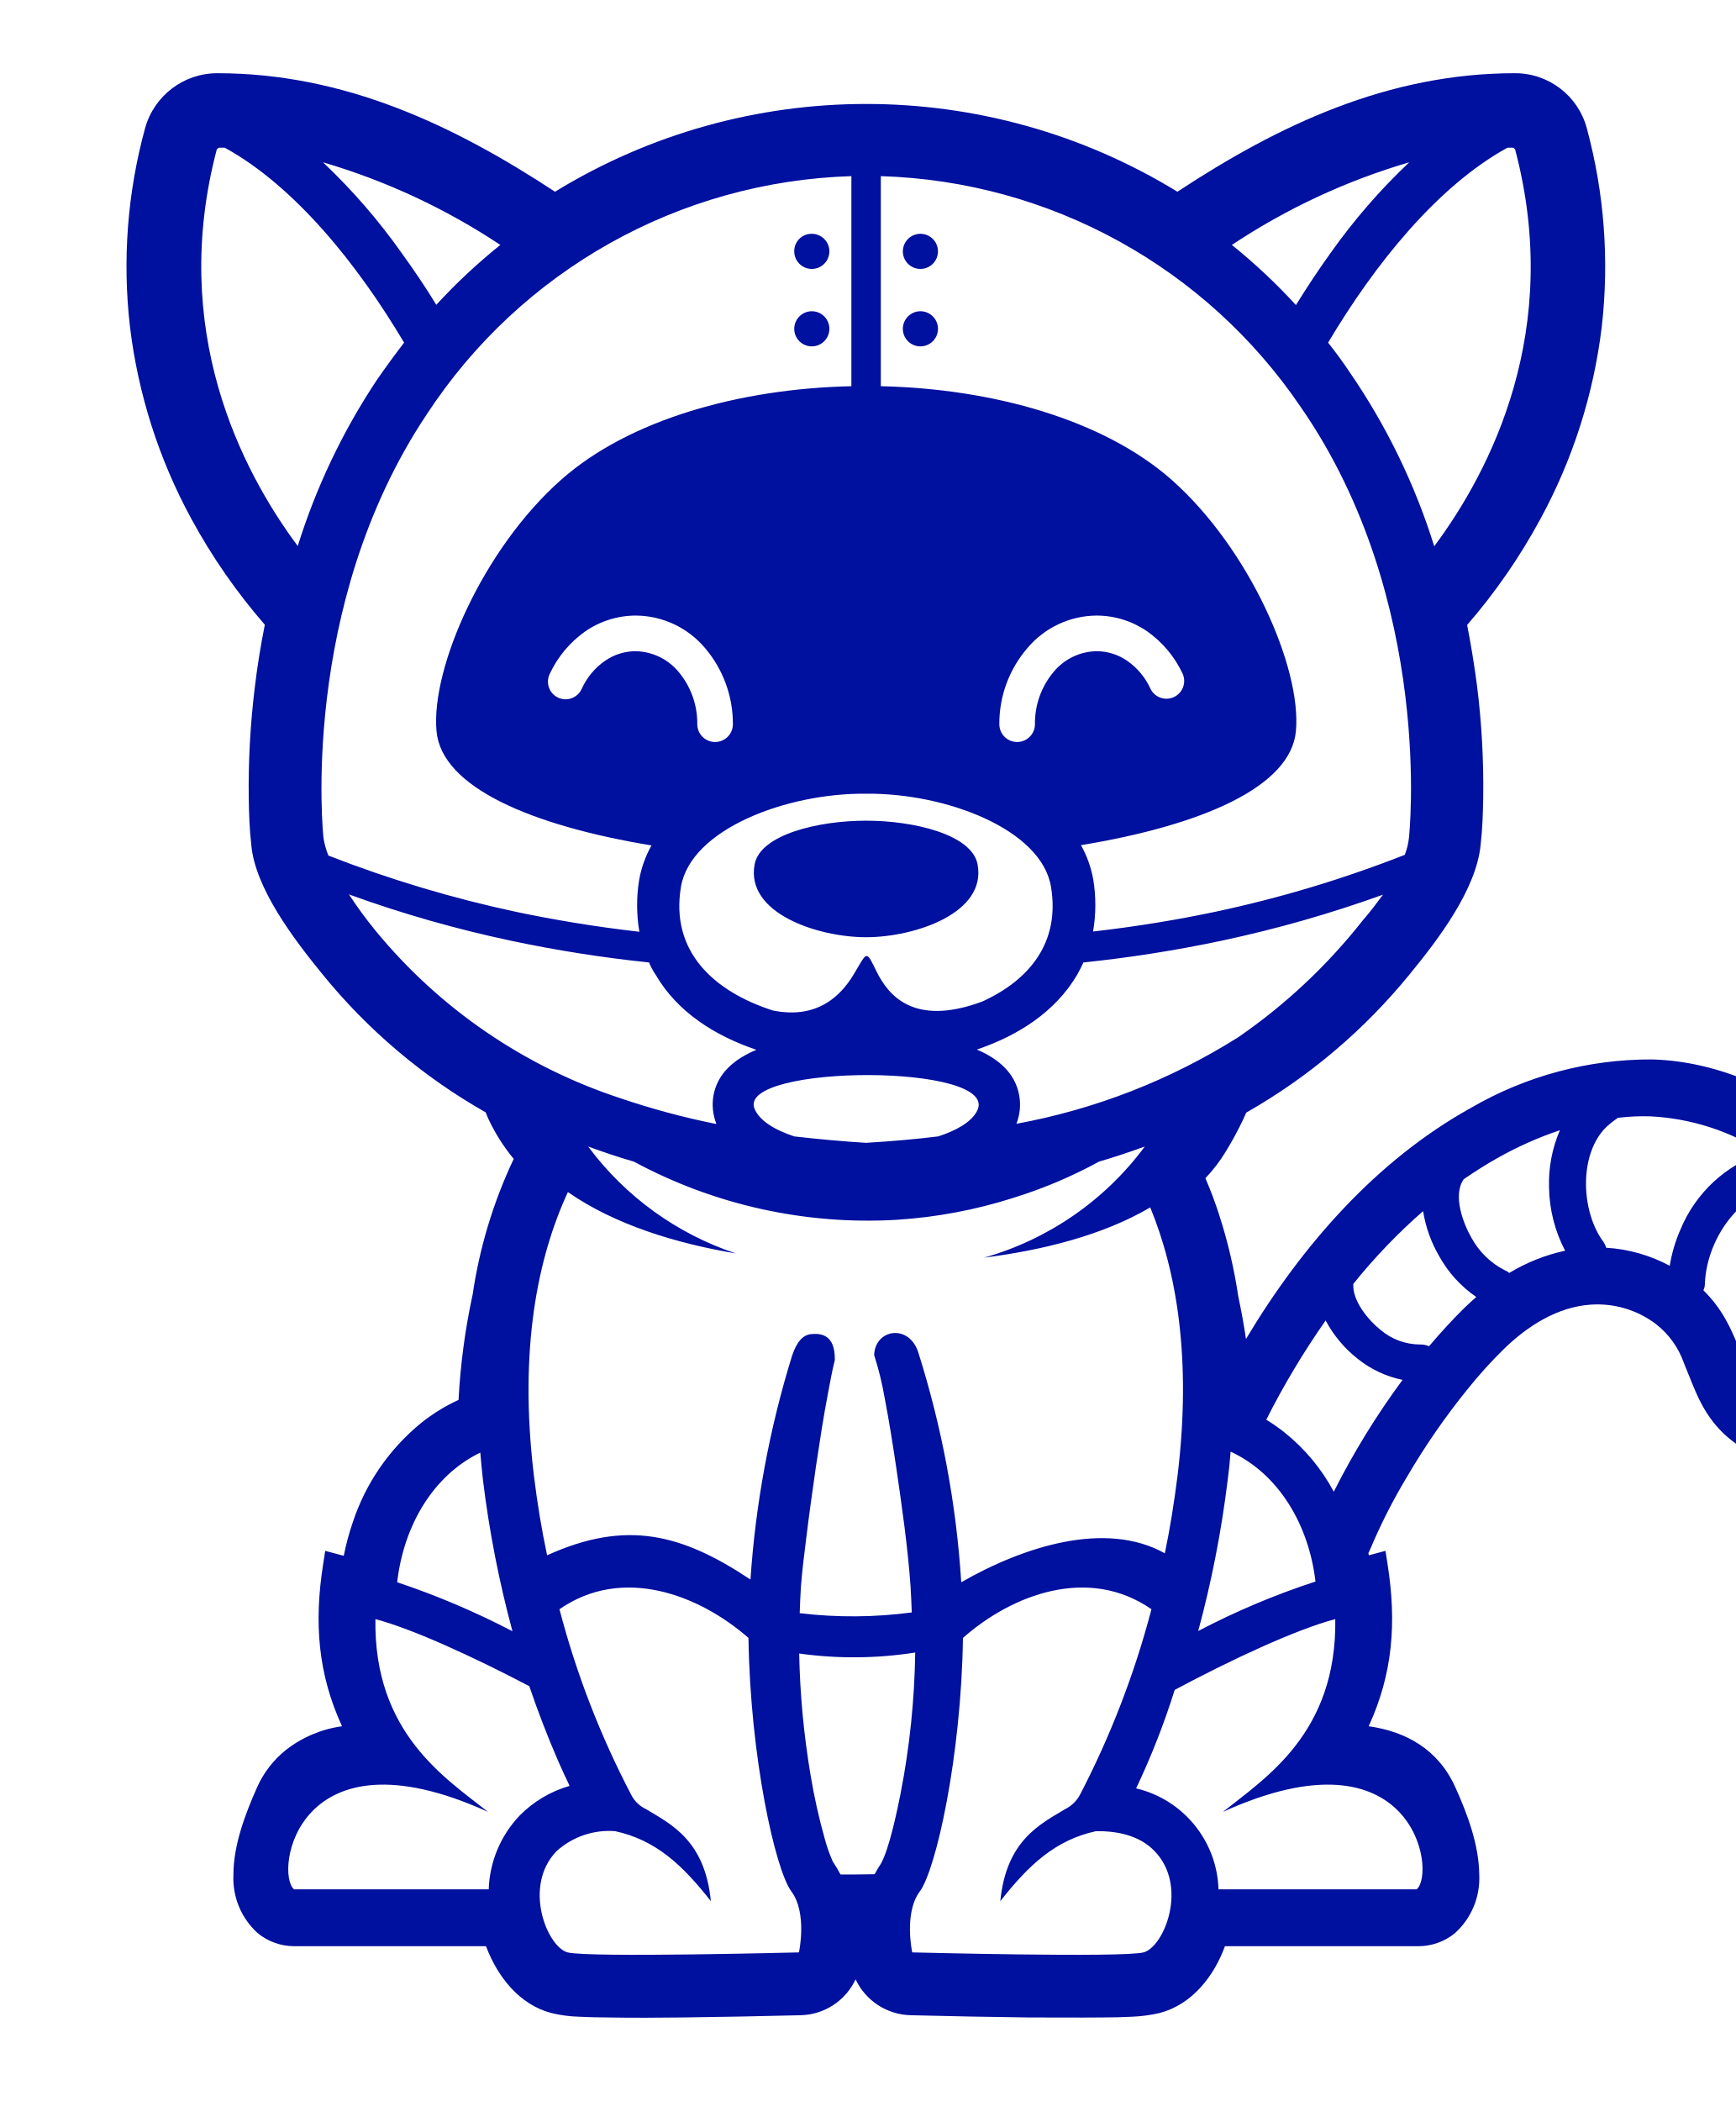
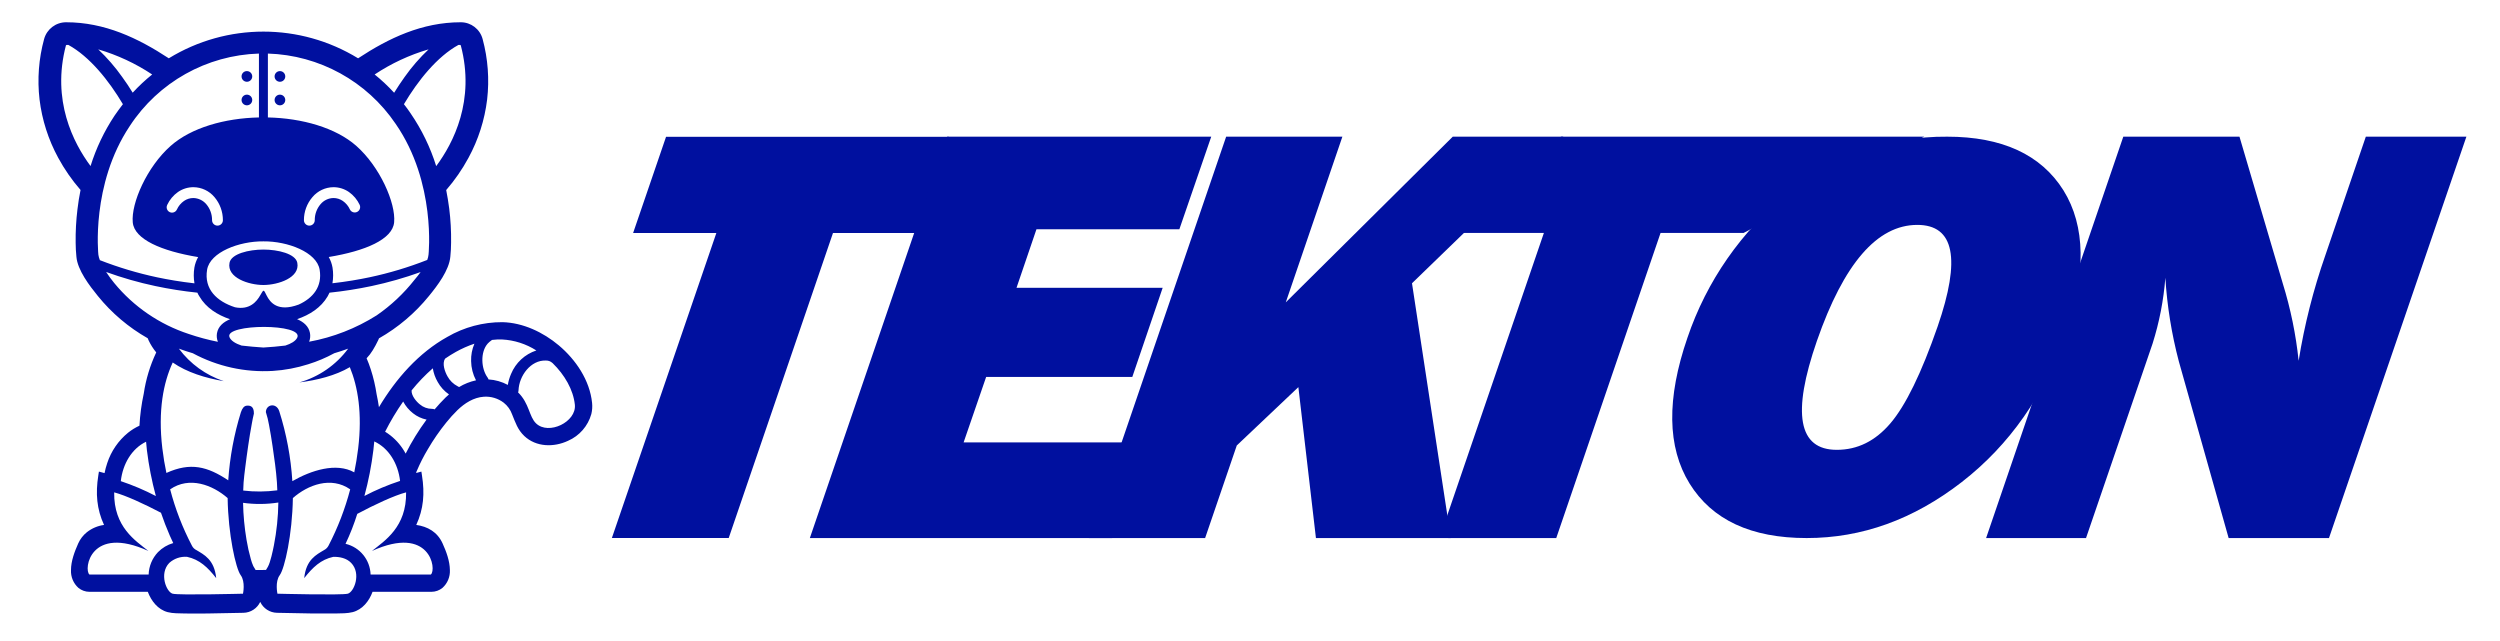
- <svg xmlns="http://www.w3.org/2000/svg" viewBox="0 0 190 230">
+ <svg xmlns="http://www.w3.org/2000/svg" id="Layer_1" data-name="Layer 1" viewBox="0 0 900 230.526">
  <defs>
-     <style>.cls-1{fill:#00109F;fill-rule:evenodd;}</style>
+     <style>.cls-1,.cls-2{fill:#00109F;}.cls-1{fill-rule:evenodd;}</style>
  </defs>
-   <path class="cls-1" d="M94.815,102.599v2.086m55.066,65.575,1.815-.488.217,1.408c1.029,6.474.569,12.08-2.059,17.795,4.063.569,7.611,2.519,9.48,6.663,1.327,2.925,2.6,6.338,2.627,9.588a8.092,8.092,0,0,1-2.654,6.392,6.298,6.298,0,0,1-3.982,1.436H134.117c-1.219,3.332-3.63,6.392-7.151,7.313a16.363,16.363,0,0,1-3.007.406c-1.083.054-2.14.081-3.196.081-2.736.027-5.471,0-8.207,0q-6.419-.081-12.839-.244a6.841,6.841,0,0,1-6.04-3.927,6.817,6.817,0,0,1-6.013,3.927c-4.307.108-8.586.19-12.866.244-2.736.027-5.471.054-8.207,0-1.056,0-2.113-.027-3.196-.081a14.341,14.341,0,0,1-3.034-.406c-3.521-.921-5.905-4.009-7.151-7.313H32.192A6.298,6.298,0,0,1,28.211,211.62a8.092,8.092,0,0,1-2.654-6.392c0-3.25,1.3-6.663,2.6-9.588a10.911,10.911,0,0,1,3.142-4.063,12.798,12.798,0,0,1,6.149-2.6c-2.627-5.715-3.088-11.322-2.059-17.795l.217-1.408,2.031.542a28.742,28.742,0,0,1,.975-3.63,23.572,23.572,0,0,1,7.503-10.916,19.596,19.596,0,0,1,4.09-2.519,72.434,72.434,0,0,1,1.544-11.539A52.578,52.578,0,0,1,56.245,126.868a20.546,20.546,0,0,1-2.763-4.361c-.108-.244-.217-.488-.298-.731a63.245,63.245,0,0,1-17.958-15.222c-2.979-3.657-7.34-9.345-7.72-14.139-.19-1.679-.244-3.359-.271-5.011a89.647,89.647,0,0,1,.65-12.053c.271-2.329.65-4.659,1.111-6.961a64.656,64.656,0,0,1-8.045-11.593A58.683,58.683,0,0,1,14.234,35.805a57.343,57.343,0,0,1,1.652-21.777,8.208,8.208,0,0,1,7.909-6.013c13.868,0,25.84,5.661,36.972,12.974a65.221,65.221,0,0,1,68.148,0c11.105-7.313,23.077-12.974,36.945-12.974a8.122,8.122,0,0,1,7.882,6.04,57.963,57.963,0,0,1,1.625,21.777,58.683,58.683,0,0,1-6.717,20.992,64.517,64.517,0,0,1-8.017,11.593c.433,2.194.785,4.388,1.083,6.636a88.504,88.504,0,0,1,.677,12.27c-.027,1.706-.081,3.413-.271,5.065-.433,4.93-4.659,10.455-7.72,14.193a63.686,63.686,0,0,1-17.958,15.222l-.325.731a37.504,37.504,0,0,1-1.923,3.548,16.767,16.767,0,0,1-2.221,2.898,42.515,42.515,0,0,1,1.517,4.036,55.319,55.319,0,0,1,2.086,8.911c.325,1.544.623,3.115.84,4.659,6.149-10.293,14.328-19.583,24.621-25.298a39.094,39.094,0,0,1,19.854-5.309c7.394.19,14.653,3.63,20.26,8.342,6.149,5.173,11.159,12.568,11.999,20.721a11.798,11.798,0,0,1-.271,4.009,14.902,14.902,0,0,1-8.397,9.643c-5.092,2.384-11.457,2.302-15.737-1.734-2.411-2.302-3.169-4.821-4.388-7.774a9.28,9.28,0,0,0-3.034-4.225,10.609,10.609,0,0,0-7.151-2.14c-3.657.244-6.907,2.329-9.48,4.821a49.083,49.083,0,0,0-4.063,4.496,76.474,76.474,0,0,0-6.582,9.534,61.56,61.56,0,0,0-4.009,7.882,3.527,3.527,0,0,1-.217.46,1.004,1.004,0,0,0,.054.244Zm5.607-23.077a2.322,2.322,0,0,1,.975.19c1.246-1.463,2.546-2.898,3.9-4.225.433-.406.867-.813,1.273-1.165a13.111,13.111,0,0,1-4.063-4.469,14.278,14.278,0,0,1-1.761-4.93,63.257,63.257,0,0,0-7.638,7.963c-.135,1.869,1.706,4.036,2.979,5.038a6.689,6.689,0,0,0,4.334,1.598Zm-1.923,3.873a11.521,11.521,0,0,1-4.875-2.275,13.25,13.25,0,0,1-3.548-4.225,87.889,87.889,0,0,0-6.501,10.861,18.604,18.604,0,0,1,1.977,1.381,20.884,20.884,0,0,1,5.417,6.501,84.486,84.486,0,0,1,7.53-12.243Zm33.099-10.509a1.58,1.58,0,0,1-.163.704c4.117,4.036,3.927,8.749,6.501,11.187,4.523,4.307,14.572-.542,13.949-6.744-.569-5.39-3.684-10.753-8.017-14.979-.027-.027-.054-.054-.081-.054a3.255,3.255,0,0,0-2.302-.867c-5.471-.244-9.697,5.498-9.886,10.753Zm-3.846-1.977a16.248,16.248,0,0,1,1.165-3.955,14.833,14.833,0,0,1,9.101-8.451,25.418,25.418,0,0,0-12.351-3.955,23.068,23.068,0,0,0-3.602.163c-.379.271-.731.542-.921.704a6.476,6.476,0,0,0-.623.596c-2.736,3.088-2.411,9.047-.054,12.243a2.229,2.229,0,0,1,.325.677,16.834,16.834,0,0,1,6.961,1.977Zm-11.457-1.652a15.486,15.486,0,0,1-1.761-6.934,14.637,14.637,0,0,1,1.192-6.257,39.241,39.241,0,0,0-6.717,2.979c-1.273.704-2.546,1.517-3.819,2.384,0,.027-.027.027-.027.054-1.165,1.706-.054,4.74.867,6.338a8.616,8.616,0,0,0,3.657,3.575,1.474,1.474,0,0,1,.488.298,19.946,19.946,0,0,1,6.121-2.438ZM88.883,25.594a1.923,1.923,0,1,1-1.923,1.923,1.896,1.896,0,0,1,1.923-1.923Zm0,8.478A1.923,1.923,0,1,1,86.96,35.995a1.931,1.931,0,0,1,1.923-1.923Zm11.891-8.478a1.923,1.923,0,1,1-1.923,1.923,1.931,1.931,0,0,1,1.923-1.923Zm0,8.478a1.923,1.923,0,1,1-1.923,1.923,1.931,1.931,0,0,1,1.923-1.923ZM96.44,19.283v22.996c12.297.271,24.377,3.684,31.799,10.211,8.559,7.557,14.274,20.64,13.651,27.519-.542,6.176-10.401,10.347-23.538,12.514a11.949,11.949,0,0,1,1.354,3.792,17.257,17.257,0,0,1-.027,5.661c4.957-.569,9.426-1.327,13.408-2.167a131.138,131.138,0,0,0,20.721-6.23,7.423,7.423,0,0,0,.46-1.896s2.844-25.894-11.837-47.102a57.633,57.633,0,0,0-45.992-25.298Zm-3.223,22.996v-22.996A57.642,57.642,0,0,0,46.737,45.339C32.653,66.412,35.415,91.71,35.415,91.71a8.306,8.306,0,0,0,.542,1.95,132.911,132.911,0,0,0,20.612,6.176c4.009.84,8.451,1.598,13.435,2.167a17.256,17.256,0,0,1-.027-5.661,11.949,11.949,0,0,1,1.354-3.792c-13.137-2.167-22.996-6.365-23.538-12.514-.623-6.88,5.092-19.962,13.651-27.519,7.394-6.555,19.475-9.968,31.772-10.238ZM71.061,105.362a145.371,145.371,0,0,1-15.141-2.384A132.894,132.894,0,0,1,38.205,97.913a45.97,45.97,0,0,0,2.898,3.955A58.164,58.164,0,0,0,67.946,120.232,84.047,84.047,0,0,0,78.428,123.049c0-.027-.027-.081-.027-.108a5.798,5.798,0,0,1-.298-2.952c.433-2.492,2.302-4.063,4.713-5.065-4.55-1.544-8.64-4.117-11.024-8.207a7.435,7.435,0,0,1-.731-1.354Zm11.539,15.981c.515,1.327,2.221,2.356,4.361,3.061,2.6.298,5.228.542,7.855.704,2.654-.163,5.309-.379,7.909-.704,2.004-.65,3.63-1.571,4.253-2.79,2.709-5.255-26.219-5.119-24.377-.271Zm68.825-23.402a134.797,134.797,0,0,1-17.66,5.038,146.536,146.536,0,0,1-15.141,2.384c-.217.46-.433.894-.677,1.327-2.384,4.063-6.446,6.663-10.997,8.207,2.356,1.002,4.171,2.546,4.632,4.957a5.733,5.733,0,0,1-.298,3.169,68.854,68.854,0,0,0,24.296-9.48,62.254,62.254,0,0,0,13.624-12.785c.785-.894,1.517-1.869,2.221-2.817ZM93.65,106.364c-1.219,2.14-3.738,5.336-9.047,4.253-6.528-2.113-11.214-6.501-10.049-13.516C75.611,90.762,86.147,86.808,94.788,86.889h.081c8.64-.081,19.177,3.873,20.206,10.211,1.002,6.067-2.356,10.184-7.53,12.541-7.665,2.844-10.347-.867-11.539-3.223-.569-1.138-.813-1.734-1.111-1.761H94.815c-.244.108-.542.65-1.165,1.706ZM94.815,89.842c-5.228,0-11.566,1.517-12.189,4.767C81.597,99.999,89.587,102.599,94.815,102.599h.108c5.228-.027,13.137-2.627,12.107-7.99-.623-3.25-6.961-4.767-12.189-4.767ZM80.243,79.278a1.95,1.95,0,1,1-3.9,0,8.738,8.738,0,0,0-2.059-5.742,6.271,6.271,0,0,0-4.686-2.248A5.881,5.881,0,0,0,66.239,72.344a7.458,7.458,0,0,0-2.546,3.061,1.933,1.933,0,1,1-3.494-1.652,11.794,11.794,0,0,1,3.873-4.632,9.77,9.77,0,0,1,5.553-1.734,9.989,9.989,0,0,1,7.584,3.575,12.773,12.773,0,0,1,3.034,8.315Zm29.172,0a1.95,1.95,0,0,0,3.9,0,8.739,8.739,0,0,1,2.059-5.742,6.227,6.227,0,0,1,4.686-2.248,5.881,5.881,0,0,1,3.359,1.056,7.458,7.458,0,0,1,2.546,3.061,1.945,1.945,0,0,0,3.521-1.652,11.794,11.794,0,0,0-3.873-4.632,9.77,9.77,0,0,0-5.553-1.734,9.989,9.989,0,0,0-7.584,3.575,12.651,12.651,0,0,0-3.061,8.315Zm1.571,51.843a53.018,53.018,0,0,1-12.785,2.411,53.939,53.939,0,0,1-28.792-6.365c-1.706-.488-3.359-1.056-5.011-1.652a33.206,33.206,0,0,0,16.17,11.701c-6.582-1.111-13.245-3.142-18.391-6.717-3.332,7.205-5.363,17.227-3.738,30.905q.569,4.672,1.463,8.857c8.668-3.927,14.735-2.356,22.265,2.654a107.095,107.095,0,0,1,4.55-24.486c.515-1.544,1.192-2.302,2.113-2.384.975-.081,2.627-.027,2.573,2.844-.298,1.165-.542,2.546-.731,3.548-.515,2.654-.921,5.363-1.327,8.045-.379,2.654-.758,5.309-1.083,7.99-.217,1.706-.433,3.467-.569,5.2-.054.975-.108,1.95-.135,2.925a48.962,48.962,0,0,0,12.27-.081c-.027-.948-.081-1.923-.135-2.871-.298-4.28-.948-8.776-1.571-13.028-.379-2.546-.785-5.119-1.273-7.638a33.989,33.989,0,0,0-1.138-4.632c.081-2.844,3.792-3.467,4.821-.325a105.3,105.3,0,0,1,4.713,25.19c6.799-3.9,15.791-6.799,22.292-3.169.569-2.736,1.029-5.607,1.408-8.64,1.517-12.649-.108-22.183-3.007-29.226-5.201,3.061-11.809,4.686-18.175,5.498a33.188,33.188,0,0,0,17.579-12.162c-1.652.596-3.332,1.165-5.011,1.652a51.02,51.02,0,0,1-9.345,3.955ZM35.361,17.766A71.554,71.554,0,0,1,54.782,26.812a63.688,63.688,0,0,0-7.015,6.555c-1.165-1.923-2.438-3.792-3.765-5.634a66.474,66.474,0,0,0-8.64-9.968ZM23.958,16.168h.65c7.692,4.225,14.572,12.812,19.637,21.344C43.216,38.839,42.214,40.22,41.239,41.629A71.128,71.128,0,0,0,32.599,59.776C26.396,51.434,18.514,36.103,23.741,16.33c.081-.027.135-.108.217-.163Zm141.741,0h-.65c-7.692,4.225-14.572,12.812-19.637,21.344.84,1.056,1.652,2.167,2.411,3.304a70.819,70.819,0,0,1,9.209,18.987c6.203-8.342,14.085-23.673,8.857-43.446l-.19-.19Zm-11.403,1.598a71.181,71.181,0,0,0-19.421,9.047,63.968,63.968,0,0,1,7.015,6.582c1.192-1.923,2.438-3.819,3.765-5.661a66.473,66.473,0,0,1,8.64-9.968ZM61.255,176.164a96.059,96.059,0,0,0,7.828,20.26,3.44,3.44,0,0,0,1.652,1.625c2.682,1.625,6.446,3.386,7.097,10.076-3.061-3.9-5.986-6.69-10.482-7.665a8.568,8.568,0,0,0-6.419,2.194c-3.711,3.846-1.029,10.482,1.219,11.078s25.325,0,25.325,0,.948-4.307-.84-6.69c-1.761-2.411-4.496-14.681-4.686-27.736-5.417-4.74-13.787-7.936-20.694-3.142Zm64.817,0a97.823,97.823,0,0,1-7.801,20.26,3.689,3.689,0,0,1-1.652,1.625c-2.682,1.625-6.446,3.386-7.097,10.076,3.061-3.9,5.986-6.69,10.482-7.665,2.194-.027,4.713.406,6.419,2.194,3.711,3.846,1.029,10.482-1.219,11.078s-25.325,0-25.325,0-.948-4.307.84-6.69c1.761-2.411,4.523-14.681,4.713-27.736,5.363-4.74,13.733-7.936,20.639-3.142ZM95.763,205.174c-.677,0-1.381.027-2.086.027H92.025a14.849,14.849,0,0,0-.84-1.408,16.35,16.35,0,0,1-.867-2.438,64.262,64.262,0,0,1-1.571-7.042,90.6,90.6,0,0,1-1.246-13.299,43.411,43.411,0,0,0,12.703-.108A86.485,86.485,0,0,1,98.607,196.316c-.352,1.788-1.246,6.121-2.167,7.72a12.554,12.554,0,0,0-.677,1.138ZM146.197,177.248c.19,12.487-7.692,17.416-12.297,21.1,20.965-9.534,23.375,6.69,21.208,8.478H133.412a11.736,11.736,0,0,0-9.02-11.051,83.095,83.095,0,0,0,4.225-10.78c6.121-3.277,13.326-6.636,17.579-7.747Zm-11.457-18.337c5.255,2.438,8.559,7.99,9.29,14.22A83.64,83.64,0,0,0,131.191,178.548a118.312,118.312,0,0,0,3.223-16.495c.135-1.002.244-2.059.325-3.142Zm-82.152.108c-5.173,2.492-8.397,8.017-9.101,14.193a86.562,86.562,0,0,1,12.622,5.363,118.312,118.312,0,0,1-3.223-16.495c-.108-1.002-.217-2.031-.298-3.061ZM41.103,177.248c-.19,12.487,7.692,17.416,12.324,21.1-20.992-9.534-23.375,6.69-21.235,8.478H53.509a12.284,12.284,0,0,1,3.359-8.045,12.506,12.506,0,0,1,5.498-3.277c-.433-.894-.84-1.788-1.246-2.709q-1.747-4.022-3.169-8.207c-5.932-3.115-12.73-6.257-16.847-7.34Z" />
+   <path class="cls-1" d="M94.815,102.599v2.086m55.066,65.575,1.815-.488.217,1.408c1.029,6.474.569,12.08-2.059,17.795,4.063.569,7.611,2.519,9.48,6.663,1.327,2.925,2.6,6.338,2.627,9.588a8.092,8.092,0,0,1-2.654,6.392,6.298,6.298,0,0,1-3.982,1.436H134.117c-1.219,3.332-3.63,6.392-7.151,7.313a16.363,16.363,0,0,1-3.007.406c-1.083.054-2.14.081-3.196.081-2.736.027-5.471,0-8.207,0q-6.419-.081-12.839-.244a6.841,6.841,0,0,1-6.04-3.927,6.817,6.817,0,0,1-6.013,3.927c-4.307.108-8.586.19-12.866.244-2.736.027-5.471.054-8.207,0-1.056,0-2.113-.027-3.196-.081a14.341,14.341,0,0,1-3.034-.406c-3.521-.921-5.905-4.009-7.151-7.313H32.192A6.298,6.298,0,0,1,28.211,211.62a8.092,8.092,0,0,1-2.654-6.392c0-3.25,1.3-6.663,2.6-9.588a10.911,10.911,0,0,1,3.142-4.063,12.798,12.798,0,0,1,6.149-2.6c-2.627-5.715-3.088-11.322-2.059-17.795l.217-1.408,2.031.542a28.742,28.742,0,0,1,.975-3.63,23.572,23.572,0,0,1,7.503-10.916,19.596,19.596,0,0,1,4.09-2.519,72.434,72.434,0,0,1,1.544-11.539A52.578,52.578,0,0,1,56.245,126.868a20.546,20.546,0,0,1-2.763-4.361c-.108-.244-.217-.488-.298-.731a63.245,63.245,0,0,1-17.958-15.222c-2.979-3.657-7.34-9.345-7.72-14.139-.19-1.679-.244-3.359-.271-5.011a89.647,89.647,0,0,1,.65-12.053c.271-2.329.65-4.659,1.111-6.961a64.656,64.656,0,0,1-8.045-11.593A58.683,58.683,0,0,1,14.234,35.805a57.343,57.343,0,0,1,1.652-21.777,8.208,8.208,0,0,1,7.909-6.013c13.868,0,25.84,5.661,36.972,12.974a65.221,65.221,0,0,1,68.148,0c11.105-7.313,23.077-12.974,36.945-12.974a8.122,8.122,0,0,1,7.882,6.04,57.963,57.963,0,0,1,1.625,21.777,58.683,58.683,0,0,1-6.717,20.992,64.517,64.517,0,0,1-8.017,11.593c.433,2.194.785,4.388,1.083,6.636a88.504,88.504,0,0,1,.677,12.27c-.027,1.706-.081,3.413-.271,5.065-.433,4.93-4.659,10.455-7.72,14.193a63.686,63.686,0,0,1-17.958,15.222l-.325.731a37.504,37.504,0,0,1-1.923,3.548,16.767,16.767,0,0,1-2.221,2.898,42.515,42.515,0,0,1,1.517,4.036,55.319,55.319,0,0,1,2.086,8.911c.325,1.544.623,3.115.84,4.659,6.149-10.293,14.328-19.583,24.621-25.298a39.094,39.094,0,0,1,19.854-5.309c7.394.19,14.653,3.63,20.26,8.342,6.149,5.173,11.159,12.568,11.999,20.721a11.798,11.798,0,0,1-.271,4.009,14.902,14.902,0,0,1-8.397,9.643c-5.092,2.384-11.457,2.302-15.737-1.734-2.411-2.302-3.169-4.821-4.388-7.774a9.28,9.28,0,0,0-3.034-4.225,10.609,10.609,0,0,0-7.151-2.14c-3.657.244-6.907,2.329-9.48,4.821a49.083,49.083,0,0,0-4.063,4.496,76.474,76.474,0,0,0-6.582,9.534,61.56,61.56,0,0,0-4.009,7.882,3.527,3.527,0,0,1-.217.46,1.004,1.004,0,0,0,.054.244Zm5.607-23.077a2.322,2.322,0,0,1,.975.19c1.246-1.463,2.546-2.898,3.9-4.225.433-.406.867-.813,1.273-1.165a13.111,13.111,0,0,1-4.063-4.469,14.278,14.278,0,0,1-1.761-4.93,63.257,63.257,0,0,0-7.638,7.963c-.135,1.869,1.706,4.036,2.979,5.038a6.689,6.689,0,0,0,4.334,1.598Zm-1.923,3.873a11.521,11.521,0,0,1-4.875-2.275,13.25,13.25,0,0,1-3.548-4.225,87.889,87.889,0,0,0-6.501,10.861,18.604,18.604,0,0,1,1.977,1.381,20.884,20.884,0,0,1,5.417,6.501,84.486,84.486,0,0,1,7.53-12.243Zm33.099-10.509a1.58,1.58,0,0,1-.163.704c4.117,4.036,3.927,8.749,6.501,11.187,4.523,4.307,14.572-.542,13.949-6.744-.569-5.39-3.684-10.753-8.017-14.979-.027-.027-.054-.054-.081-.054a3.255,3.255,0,0,0-2.302-.867c-5.471-.244-9.697,5.498-9.886,10.753Zm-3.846-1.977a16.248,16.248,0,0,1,1.165-3.955,14.833,14.833,0,0,1,9.101-8.451,25.418,25.418,0,0,0-12.351-3.955,23.068,23.068,0,0,0-3.602.163c-.379.271-.731.542-.921.704a6.476,6.476,0,0,0-.623.596c-2.736,3.088-2.411,9.047-.054,12.243a2.229,2.229,0,0,1,.325.677,16.834,16.834,0,0,1,6.961,1.977Zm-11.457-1.652a15.486,15.486,0,0,1-1.761-6.934,14.637,14.637,0,0,1,1.192-6.257,39.241,39.241,0,0,0-6.717,2.979c-1.273.704-2.546,1.517-3.819,2.384,0,.027-.027.027-.027.054-1.165,1.706-.054,4.74.867,6.338a8.616,8.616,0,0,0,3.657,3.575,1.474,1.474,0,0,1,.488.298,19.946,19.946,0,0,1,6.121-2.438ZM88.883,25.594a1.923,1.923,0,1,1-1.923,1.923,1.896,1.896,0,0,1,1.923-1.923Zm0,8.478A1.923,1.923,0,1,1,86.96,35.995a1.931,1.931,0,0,1,1.923-1.923Zm11.891-8.478a1.923,1.923,0,1,1-1.923,1.923,1.931,1.931,0,0,1,1.923-1.923Zm0,8.478a1.923,1.923,0,1,1-1.923,1.923,1.931,1.931,0,0,1,1.923-1.923ZM96.44,19.283v22.996c12.297.271,24.377,3.684,31.799,10.211,8.559,7.557,14.274,20.64,13.651,27.519-.542,6.176-10.401,10.347-23.538,12.514a11.949,11.949,0,0,1,1.354,3.792,17.257,17.257,0,0,1-.027,5.661c4.957-.569,9.426-1.327,13.408-2.167a131.138,131.138,0,0,0,20.721-6.23,7.423,7.423,0,0,0,.46-1.896s2.844-25.894-11.837-47.102a57.633,57.633,0,0,0-45.992-25.298Zm-3.223,22.996v-22.996A57.642,57.642,0,0,0,46.737,45.339C32.653,66.412,35.415,91.71,35.415,91.71a8.306,8.306,0,0,0,.542,1.95,132.911,132.911,0,0,0,20.612,6.176c4.009.84,8.451,1.598,13.435,2.167a17.256,17.256,0,0,1-.027-5.661,11.949,11.949,0,0,1,1.354-3.792c-13.137-2.167-22.996-6.365-23.538-12.514-.623-6.88,5.092-19.962,13.651-27.519,7.394-6.555,19.475-9.968,31.772-10.238ZM71.061,105.362a145.371,145.371,0,0,1-15.141-2.384A132.894,132.894,0,0,1,38.205,97.913a45.97,45.97,0,0,0,2.898,3.955A58.164,58.164,0,0,0,67.946,120.232,84.047,84.047,0,0,0,78.428,123.049c0-.027-.027-.081-.027-.108a5.798,5.798,0,0,1-.298-2.952c.433-2.492,2.302-4.063,4.713-5.065-4.55-1.544-8.64-4.117-11.024-8.207a7.435,7.435,0,0,1-.731-1.354Zm11.539,15.981c.515,1.327,2.221,2.356,4.361,3.061,2.6.298,5.228.542,7.855.704,2.654-.163,5.309-.379,7.909-.704,2.004-.65,3.63-1.571,4.253-2.79,2.709-5.255-26.219-5.119-24.377-.271Zm68.825-23.402a134.797,134.797,0,0,1-17.66,5.038,146.536,146.536,0,0,1-15.141,2.384c-.217.46-.433.894-.677,1.327-2.384,4.063-6.446,6.663-10.997,8.207,2.356,1.002,4.171,2.546,4.632,4.957a5.733,5.733,0,0,1-.298,3.169,68.854,68.854,0,0,0,24.296-9.48,62.254,62.254,0,0,0,13.624-12.785c.785-.894,1.517-1.869,2.221-2.817ZM93.65,106.364c-1.219,2.14-3.738,5.336-9.047,4.253-6.528-2.113-11.214-6.501-10.049-13.516C75.611,90.762,86.147,86.808,94.788,86.889h.081c8.64-.081,19.177,3.873,20.206,10.211,1.002,6.067-2.356,10.184-7.53,12.541-7.665,2.844-10.347-.867-11.539-3.223-.569-1.138-.813-1.734-1.111-1.761H94.815c-.244.108-.542.65-1.165,1.706ZM94.815,89.842c-5.228,0-11.566,1.517-12.189,4.767C81.597,99.999,89.587,102.599,94.815,102.599h.108c5.228-.027,13.137-2.627,12.107-7.99-.623-3.25-6.961-4.767-12.189-4.767ZM80.243,79.278a1.95,1.95,0,1,1-3.9,0,8.738,8.738,0,0,0-2.059-5.742,6.271,6.271,0,0,0-4.686-2.248A5.881,5.881,0,0,0,66.239,72.344a7.458,7.458,0,0,0-2.546,3.061,1.933,1.933,0,1,1-3.494-1.652,11.794,11.794,0,0,1,3.873-4.632,9.77,9.77,0,0,1,5.553-1.734,9.989,9.989,0,0,1,7.584,3.575,12.773,12.773,0,0,1,3.034,8.315Zm29.172,0a1.95,1.95,0,0,0,3.9,0,8.739,8.739,0,0,1,2.059-5.742,6.227,6.227,0,0,1,4.686-2.248,5.881,5.881,0,0,1,3.359,1.056,7.458,7.458,0,0,1,2.546,3.061,1.945,1.945,0,0,0,3.521-1.652,11.794,11.794,0,0,0-3.873-4.632,9.77,9.77,0,0,0-5.553-1.734,9.989,9.989,0,0,0-7.584,3.575,12.651,12.651,0,0,0-3.061,8.315Zm1.571,51.843a53.018,53.018,0,0,1-12.785,2.411,53.939,53.939,0,0,1-28.792-6.365c-1.706-.488-3.359-1.056-5.011-1.652a33.206,33.206,0,0,0,16.17,11.701c-6.582-1.111-13.245-3.142-18.391-6.717-3.332,7.205-5.363,17.227-3.738,30.905q.569,4.672,1.463,8.857c8.668-3.927,14.735-2.356,22.265,2.654a107.095,107.095,0,0,1,4.55-24.486c.515-1.544,1.192-2.302,2.113-2.384.975-.081,2.627-.027,2.573,2.844-.298,1.165-.542,2.546-.731,3.548-.515,2.654-.921,5.363-1.327,8.045-.379,2.654-.758,5.309-1.083,7.99-.217,1.706-.433,3.467-.569,5.2-.054.975-.108,1.95-.135,2.925a48.962,48.962,0,0,0,12.27-.081c-.027-.948-.081-1.923-.135-2.871-.298-4.28-.948-8.776-1.571-13.028-.379-2.546-.785-5.119-1.273-7.638a33.989,33.989,0,0,0-1.138-4.632c.081-2.844,3.792-3.467,4.821-.325a105.3,105.3,0,0,1,4.713,25.19c6.799-3.9,15.791-6.799,22.292-3.169.569-2.736,1.029-5.607,1.408-8.64,1.517-12.649-.108-22.183-3.007-29.226-5.201,3.061-11.809,4.686-18.175,5.498a33.188,33.188,0,0,0,17.579-12.162c-1.652.596-3.332,1.165-5.011,1.652a51.02,51.02,0,0,1-9.345,3.955ZM35.361,17.766A71.554,71.554,0,0,1,54.782,26.812a63.688,63.688,0,0,0-7.015,6.555c-1.165-1.923-2.438-3.792-3.765-5.634a66.474,66.474,0,0,0-8.64-9.968ZM23.958,16.168h.65c7.692,4.225,14.572,12.812,19.637,21.344C43.216,38.839,42.214,40.22,41.239,41.629A71.128,71.128,0,0,0,32.599,59.776C26.396,51.434,18.514,36.103,23.741,16.33c.081-.027.135-.108.217-.163Zm141.741,0h-.65c-7.692,4.225-14.572,12.812-19.637,21.344.84,1.056,1.652,2.167,2.411,3.304a70.819,70.819,0,0,1,9.209,18.987c6.203-8.342,14.085-23.673,8.857-43.446l-.19-.19Zm-11.403,1.598a71.181,71.181,0,0,0-19.421,9.047,63.968,63.968,0,0,1,7.015,6.582c1.192-1.923,2.438-3.819,3.765-5.661a66.473,66.473,0,0,1,8.64-9.968ZM61.255,176.164a96.059,96.059,0,0,0,7.828,20.26,3.44,3.44,0,0,0,1.652,1.625c2.682,1.625,6.446,3.386,7.097,10.076-3.061-3.9-5.986-6.69-10.482-7.665a8.568,8.568,0,0,0-6.419,2.194c-3.711,3.846-1.029,10.482,1.219,11.078s25.325,0,25.325,0,.948-4.307-.84-6.69c-1.761-2.411-4.496-14.681-4.686-27.736-5.417-4.74-13.787-7.936-20.694-3.142Zm64.817,0a97.823,97.823,0,0,1-7.801,20.26,3.689,3.689,0,0,1-1.652,1.625c-2.682,1.625-6.446,3.386-7.097,10.076,3.061-3.9,5.986-6.69,10.482-7.665,2.194-.027,4.713.406,6.419,2.194,3.711,3.846,1.029,10.482-1.219,11.078s-25.325,0-25.325,0-.948-4.307.84-6.69c1.761-2.411,4.523-14.681,4.713-27.736,5.363-4.74,13.733-7.936,20.639-3.142ZM95.763,205.174c-.677,0-1.381.027-2.086.027H92.025a14.849,14.849,0,0,0-.84-1.408,16.35,16.35,0,0,1-.867-2.438,64.262,64.262,0,0,1-1.571-7.042,90.6,90.6,0,0,1-1.246-13.299,43.411,43.411,0,0,0,12.703-.108A86.485,86.485,0,0,1,98.607,196.316c-.352,1.788-1.246,6.121-2.167,7.72a12.554,12.554,0,0,0-.677,1.138ZM146.197,177.248c.19,12.487-7.692,17.416-12.297,21.1,20.965-9.534,23.375,6.69,21.208,8.478H133.412a11.736,11.736,0,0,0-9.02-11.051,83.095,83.095,0,0,0,4.225-10.78c6.121-3.277,13.326-6.636,17.579-7.747Zm-11.457-18.337c5.255,2.438,8.559,7.99,9.29,14.22A83.64,83.64,0,0,0,131.191,178.548a118.312,118.312,0,0,0,3.223-16.495c.135-1.002.244-2.059.325-3.142Zm-82.152.108c-5.173,2.492-8.397,8.017-9.101,14.193a86.562,86.562,0,0,1,12.622,5.363,118.312,118.312,0,0,1-3.223-16.495c-.108-1.002-.217-2.031-.298-3.061ZM41.103,177.248c-.19,12.487,7.692,17.416,12.324,21.1-20.992-9.534-23.375,6.69-21.235,8.478H53.509a12.284,12.284,0,0,1,3.359-8.045,12.506,12.506,0,0,1,5.498-3.277c-.433-.894-.84-1.788-1.246-2.709q-1.747-4.022-3.169-8.207c-5.932-3.115-12.73-6.257-16.847-7.34Z" style="" />
+   <polygon class="cls-2" points="299.873 83.887 262.336 193.691 220.272 193.691 257.887 83.887 227.921 83.887 239.782 49.237 341.626 49.237 329.763 83.887 299.873 83.887" style="" />
+   <polygon class="cls-2" points="412.158 159.274 400.37 193.7 291.546 193.7 340.963 49.2 436.046 49.2 424.571 82.534 373.125 82.534 365.943 103.612 418.56 103.612 407.63 135.697 355.015 135.697 346.896 159.274 412.158 159.274" style="" />
+   <polygon class="cls-2" points="522.292 193.7 473.736 193.7 467.412 139.367 445.241 160.366 433.844 193.7 392 193.7 441.416 49.2 483.259 49.2 462.884 108.843 522.995 49.2 562.808 49.2 508.319 101.973 522.292 193.7" style="" />
+   <polygon class="cls-1" points="597.801 83.861 560.251 193.7 521.374 193.7 520.437 187.221 555.801 83.861 526.214 83.861 561.969 49.2 692.729 49.2 627.7 83.861 597.801 83.861" style="" />
+   <path class="cls-2" d="M 650.397 193.7 C 630.403 193.7 616.355 187.163 608.255 174.09 C 600.18 161.017 599.924 143.51 607.486 121.567 C 614.386 101.196 626.918 83.198 643.629 69.658 C 659.734 56.274 680.058 49.027 700.997 49.203 C 720.761 49.203 734.757 55.662 742.832 68.505 C 750.829 81.348 751.06 98.574 743.678 120.029 C 735.988 142.254 723.453 160.171 706.227 173.552 C 688.847 187.009 670.314 193.7 650.397 193.7 Z M 661.24 161.94 C 668.699 161.94 675.082 158.787 680.542 152.404 C 686.002 146.022 691.692 134.409 697.537 117.568 C 705.996 93.114 703.536 80.963 690.232 80.963 C 675.774 80.963 663.778 94.882 654.088 122.72 C 645.014 148.867 647.397 161.94 661.24 161.94 Z" style="" />
+   <path class="cls-2" d="M 838.435 193.7 L 802.31 193.7 L 784.363 130.032 C 781.775 120.202 780.156 110.14 779.526 99.993 C 778.903 108.051 777.36 116.009 774.922 123.714 L 750.969 193.7 L 715 193.7 L 764.389 49.2 L 806.21 49.2 L 821.815 102.1 C 824.621 111.149 826.53 120.454 827.51 129.877 C 829.585 116.979 832.797 104.289 837.107 91.957 L 851.698 49.2 L 887.902 49.2 Z" style="" />
</svg>
